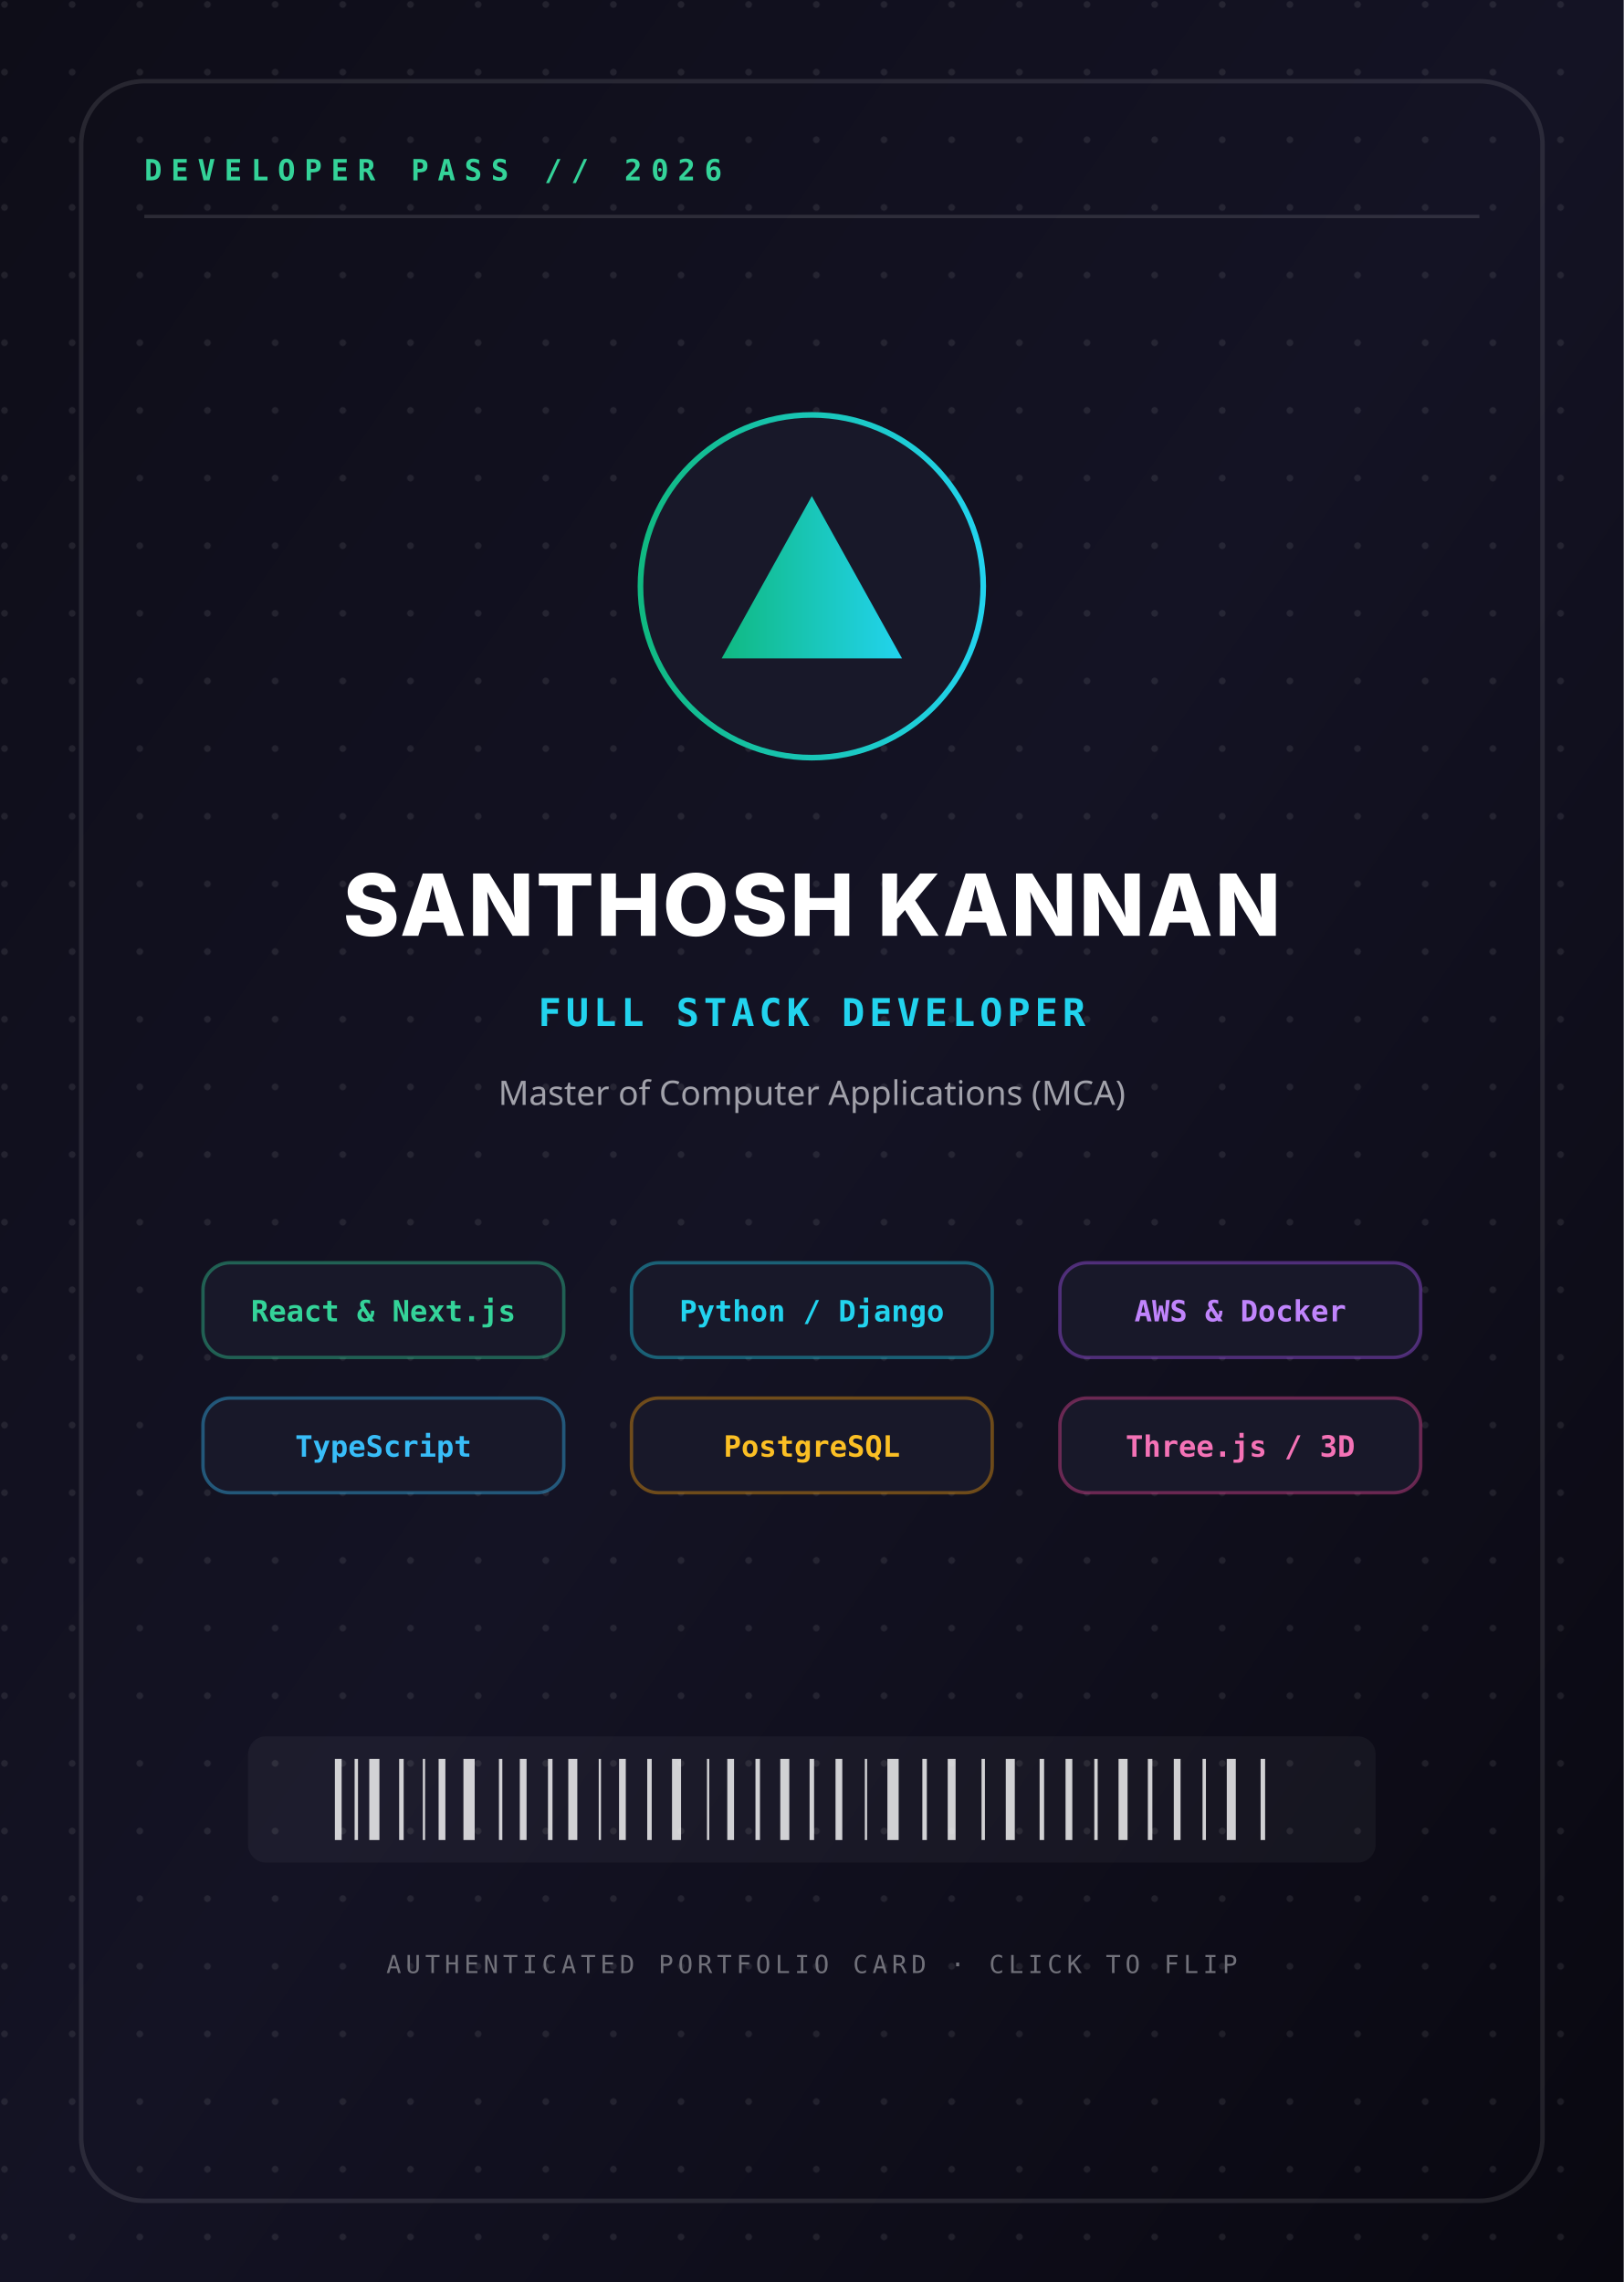
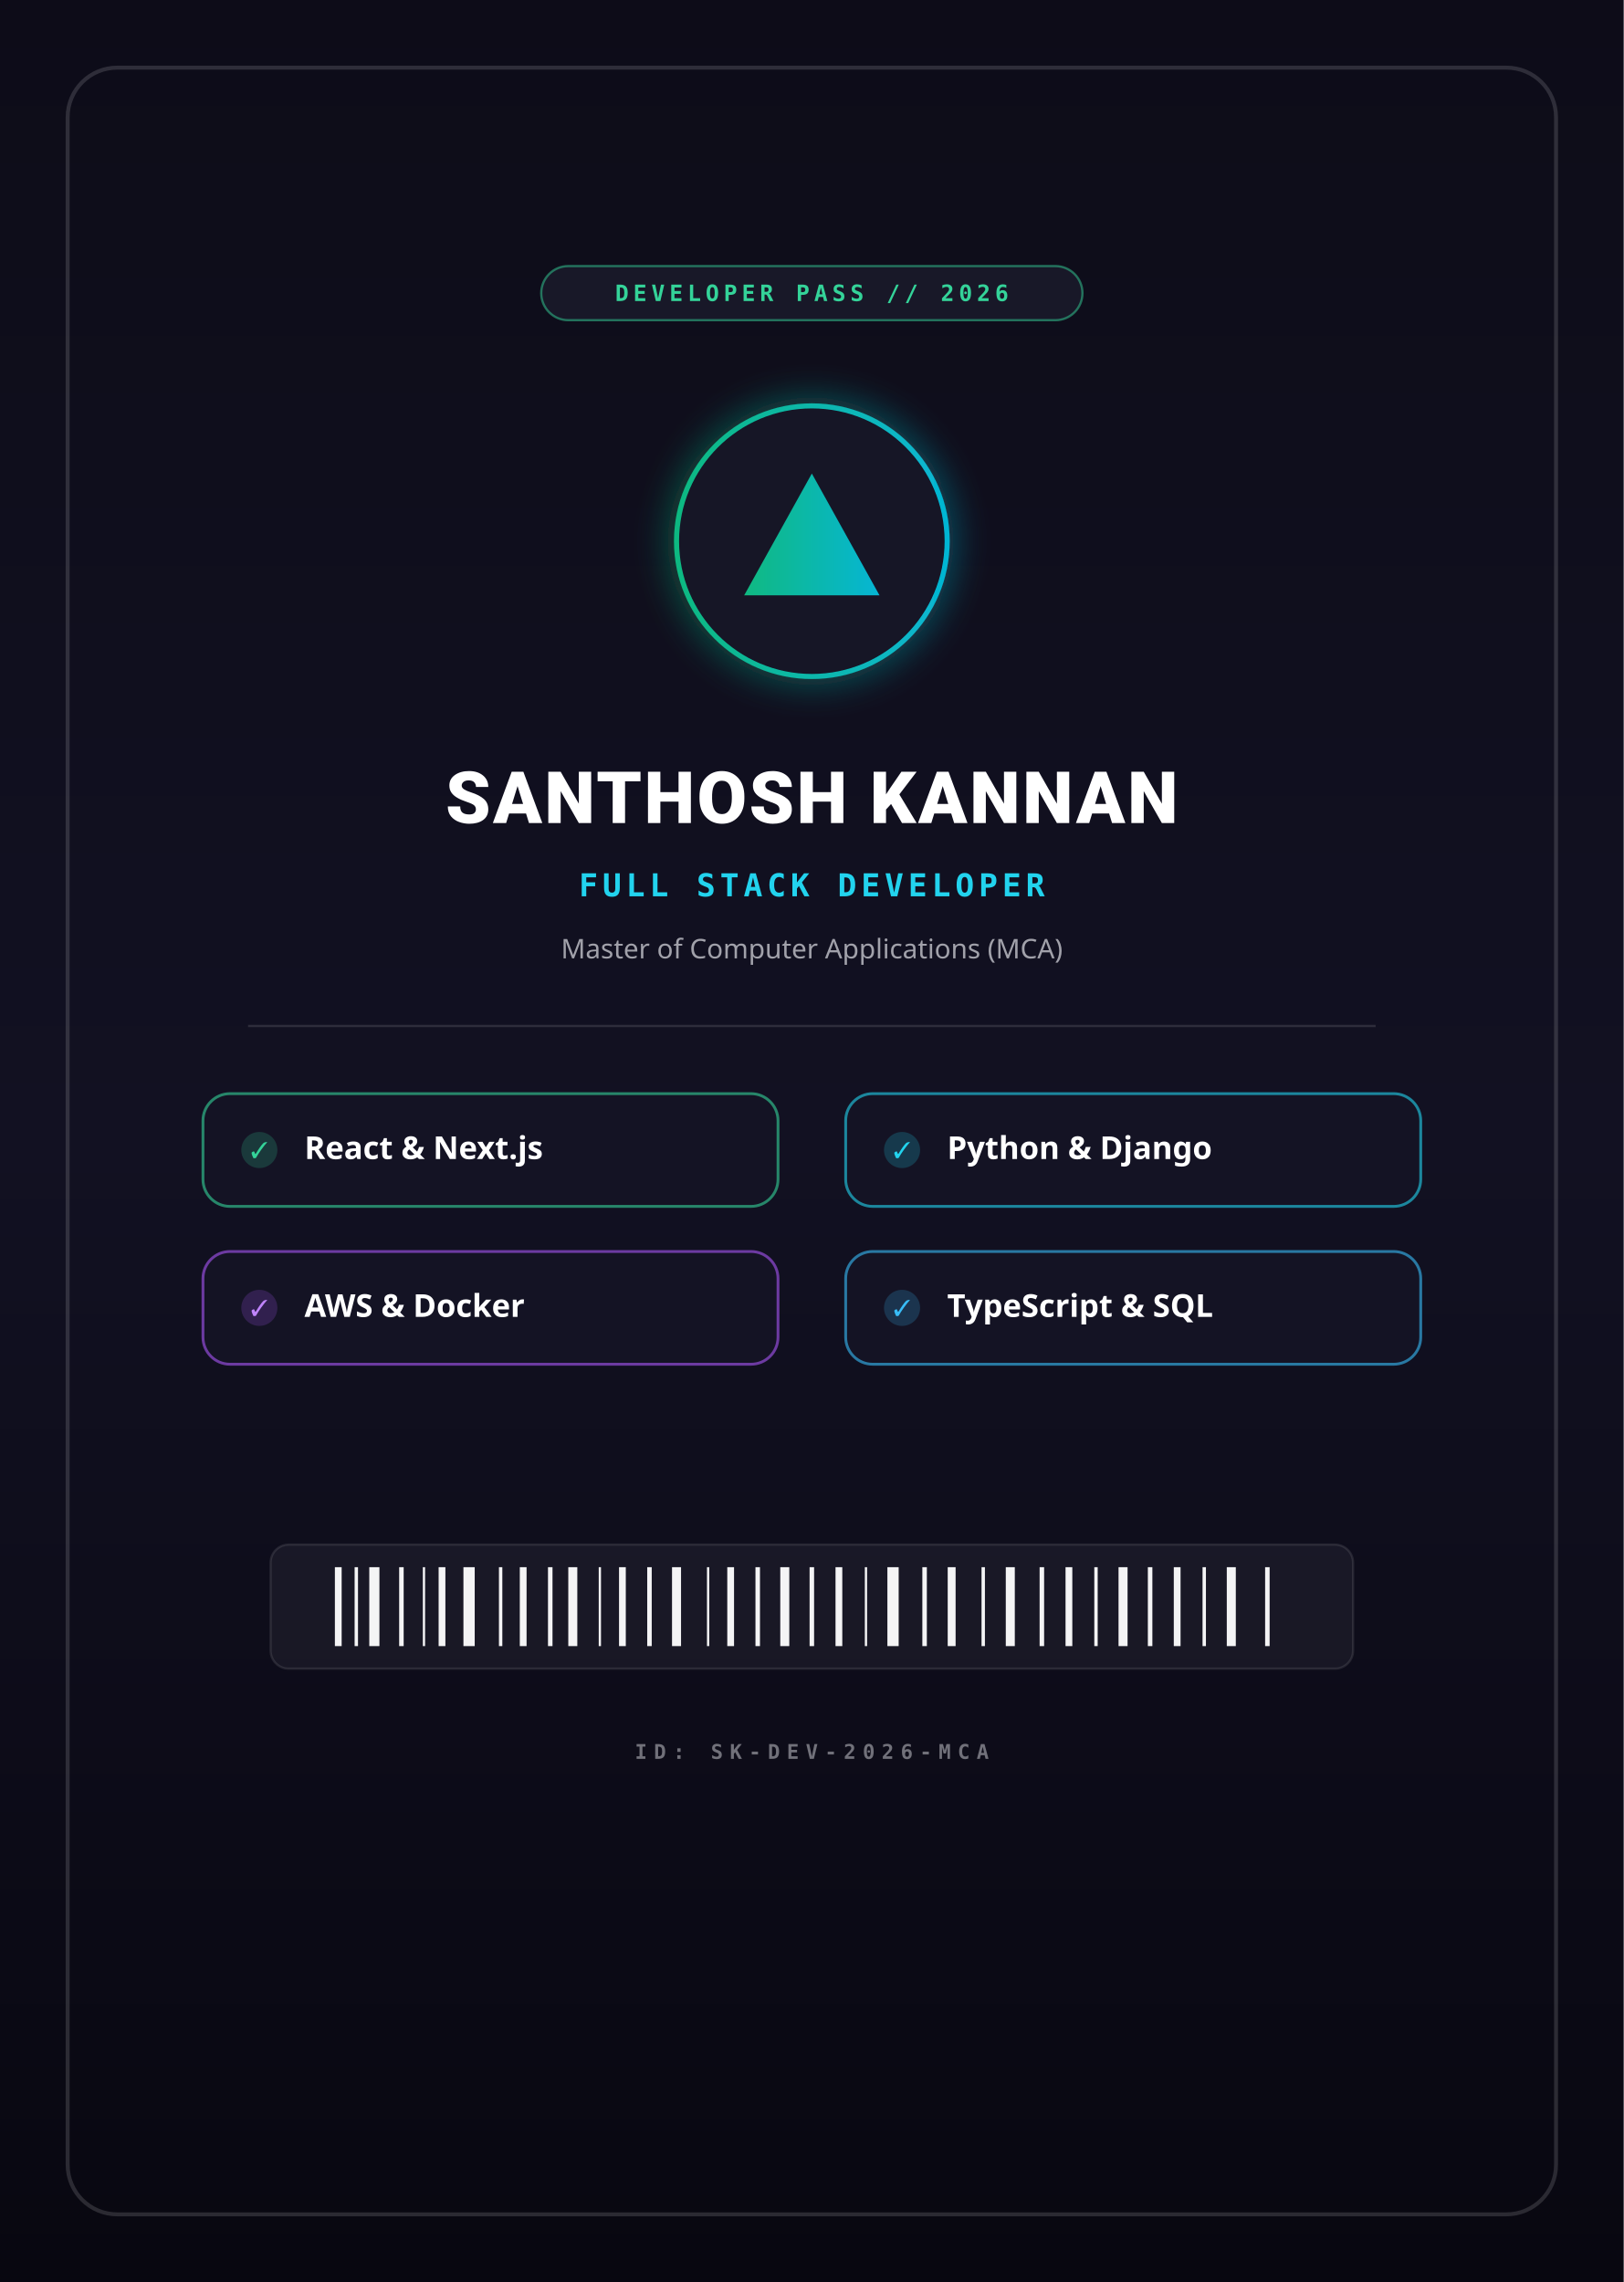
- <svg xmlns="http://www.w3.org/2000/svg" width="720" height="1012" viewBox="0 0 720 1012">
+ <svg xmlns="http://www.w3.org/2000/svg" width="1440" height="2024" viewBox="0 0 1440 2024">
  <defs>
-     <linearGradient id="backGrad" x1="0" y1="0" x2="1" y2="1">
-       <stop offset="0%" stop-color="#0e0d18" />
-       <stop offset="50%" stop-color="#141324" />
-       <stop offset="100%" stop-color="#090810" />
+     <linearGradient id="backGrad" x1="0" y1="0" x2="0" y2="1">
+       <stop offset="0%" stop-color="#0d0c18" />
+       <stop offset="50%" stop-color="#121122" />
+       <stop offset="100%" stop-color="#080710" />
    </linearGradient>
    <linearGradient id="accentGrad" x1="0" y1="0" x2="1" y2="0">
      <stop offset="0%" stop-color="#10b981" />
-       <stop offset="100%" stop-color="#22d3ee" />
+       <stop offset="100%" stop-color="#06b6d4" />
    </linearGradient>
-     <pattern id="dotGrid" width="30" height="30" patternUnits="userSpaceOnUse">
-       <circle cx="2" cy="2" r="1.5" fill="#ffffff" fill-opacity="0.08" />
-     </pattern>
+     <filter id="glow" x="-20%" y="-20%" width="140%" height="140%">
+       <feGaussianBlur stdDeviation="16" result="blur" />
+       <feComposite in="SourceGraphic" in2="blur" operator="over" />
+     </filter>
  </defs>
-   <rect width="720" height="1012" fill="url(#backGrad)" />
-   <rect width="720" height="1012" fill="url(#dotGrid)" />
-   <rect x="36" y="36" width="648" height="940" rx="28" fill="none" stroke="#ffffff" stroke-opacity="0.1" stroke-width="2" />
-   <g transform="translate(64, 80)">
-     <text x="0" y="0" fill="#34d399" font-family="monospace" font-size="13" font-weight="bold" letter-spacing="4">DEVELOPER PASS // 2026</text>
-     <path d="M 0 16 L 592 16" stroke="#ffffff" stroke-opacity="0.12" stroke-width="1.5" />
+   <rect width="1440" height="2024" fill="url(#backGrad)" />
+   <rect x="60" y="60" width="1320" height="1904" rx="44" fill="none" stroke="#ffffff" stroke-opacity="0.14" stroke-width="3.5" />
+   <g transform="translate(720, 260)">
+     <rect x="-240" y="-24" width="480" height="48" rx="24" fill="#181828" stroke="#34d399" stroke-opacity="0.5" stroke-width="2" />
+     <text x="0" y="7" fill="#34d399" font-family="monospace, 'Space Grotesk', sans-serif" font-size="20" font-weight="bold" text-anchor="middle" letter-spacing="4">DEVELOPER PASS // 2026</text>
  </g>
-   <g transform="translate(360, 260)">
-     <circle cx="0" cy="0" r="76" fill="#181829" stroke="url(#accentGrad)" stroke-width="2.5" />
-     <path d="M 0 -40 L 40 32 L -40 32 Z" fill="url(#accentGrad)" />
+   <g transform="translate(720, 480)">
+     <circle cx="0" cy="0" r="120" fill="#151426" stroke="url(#accentGrad)" stroke-width="4.5" filter="url(#glow)" />
+     <path d="M 0 -60 L 60 48 L -60 48 Z" fill="url(#accentGrad)" />
  </g>
-   <text x="360" y="415" fill="#ffffff" font-family="system-ui, -apple-system, sans-serif" font-size="38" font-weight="800" text-anchor="middle" letter-spacing="1">SANTHOSH KANNAN</text>
-   <text x="360" y="455" fill="#22d3ee" font-family="monospace" font-size="17" font-weight="600" text-anchor="middle" letter-spacing="2">FULL STACK DEVELOPER</text>
-   <text x="360" y="490" fill="#a1a1aa" font-family="system-ui, sans-serif" font-size="15" text-anchor="middle">Master of Computer Applications (MCA)</text>
-   <g transform="translate(90, 560)">
-     <rect x="0" y="0" width="160" height="42" rx="12" fill="#181829" stroke="#34d399" stroke-opacity="0.4" stroke-width="1.5" />
-     <text x="80" y="26" fill="#34d399" font-family="monospace" font-size="13" font-weight="bold" text-anchor="middle">React &amp; Next.js</text>
-     <rect x="190" y="0" width="160" height="42" rx="12" fill="#181829" stroke="#22d3ee" stroke-opacity="0.4" stroke-width="1.5" />
-     <text x="270" y="26" fill="#22d3ee" font-family="monospace" font-size="13" font-weight="bold" text-anchor="middle">Python / Django</text>
-     <rect x="380" y="0" width="160" height="42" rx="12" fill="#181829" stroke="#a855f7" stroke-opacity="0.4" stroke-width="1.5" />
-     <text x="460" y="26" fill="#c084fc" font-family="monospace" font-size="13" font-weight="bold" text-anchor="middle">AWS &amp; Docker</text>
-     <rect x="0" y="60" width="160" height="42" rx="12" fill="#181829" stroke="#38bdf8" stroke-opacity="0.4" stroke-width="1.5" />
-     <text x="80" y="86" fill="#38bdf8" font-family="monospace" font-size="13" font-weight="bold" text-anchor="middle">TypeScript</text>
-     <rect x="190" y="60" width="160" height="42" rx="12" fill="#181829" stroke="#f59e0b" stroke-opacity="0.4" stroke-width="1.5" />
-     <text x="270" y="86" fill="#fbbf24" font-family="monospace" font-size="13" font-weight="bold" text-anchor="middle">PostgreSQL</text>
-     <rect x="380" y="60" width="160" height="42" rx="12" fill="#181829" stroke="#ec4899" stroke-opacity="0.4" stroke-width="1.5" />
-     <text x="460" y="86" fill="#f472b6" font-family="monospace" font-size="13" font-weight="bold" text-anchor="middle">Three.js / 3D</text>
+   <text x="720" y="730" fill="#ffffff" font-family="system-ui, -apple-system, BlinkMacSystemFont, 'Segoe UI', Roboto, sans-serif" font-size="64" font-weight="900" text-anchor="middle" letter-spacing="2">SANTHOSH KANNAN</text>
+   <text x="720" y="795" fill="#22d3ee" font-family="monospace, sans-serif" font-size="28" font-weight="bold" text-anchor="middle" letter-spacing="4">FULL STACK DEVELOPER</text>
+   <text x="720" y="850" fill="#a1a1aa" font-family="system-ui, sans-serif" font-size="24" font-weight="500" text-anchor="middle">Master of Computer Applications (MCA)</text>
+   <line x1="220" y1="910" x2="1220" y2="910" stroke="#ffffff" stroke-opacity="0.12" stroke-width="2" />
+   <g transform="translate(180, 970)">
+     <rect x="0" y="0" width="510" height="100" rx="24" fill="#141324" stroke="#34d399" stroke-opacity="0.6" stroke-width="2.5" />
+     <circle cx="50" cy="50" r="16" fill="#34d399" fill-opacity="0.2" />
+     <text x="50" y="57" fill="#34d399" font-size="20" font-weight="bold" text-anchor="middle">✓</text>
+     <text x="90" y="58" fill="#ffffff" font-family="system-ui, sans-serif" font-size="28" font-weight="bold">React &amp; Next.js</text>
+     <rect x="570" y="0" width="510" height="100" rx="24" fill="#141324" stroke="#22d3ee" stroke-opacity="0.6" stroke-width="2.5" />
+     <circle cx="620" cy="50" r="16" fill="#22d3ee" fill-opacity="0.2" />
+     <text x="620" y="57" fill="#22d3ee" font-size="20" font-weight="bold" text-anchor="middle">✓</text>
+     <text x="660" y="58" fill="#ffffff" font-family="system-ui, sans-serif" font-size="28" font-weight="bold">Python &amp; Django</text>
+     <rect x="0" y="140" width="510" height="100" rx="24" fill="#141324" stroke="#a855f7" stroke-opacity="0.6" stroke-width="2.5" />
+     <circle cx="50" cy="190" r="16" fill="#a855f7" fill-opacity="0.2" />
+     <text x="50" y="197" fill="#c084fc" font-size="20" font-weight="bold" text-anchor="middle">✓</text>
+     <text x="90" y="198" fill="#ffffff" font-family="system-ui, sans-serif" font-size="28" font-weight="bold">AWS &amp; Docker</text>
+     <rect x="570" y="140" width="510" height="100" rx="24" fill="#141324" stroke="#38bdf8" stroke-opacity="0.6" stroke-width="2.5" />
+     <circle cx="620" cy="190" r="16" fill="#38bdf8" fill-opacity="0.2" />
+     <text x="620" y="197" fill="#38bdf8" font-size="20" font-weight="bold" text-anchor="middle">✓</text>
+     <text x="660" y="198" fill="#ffffff" font-family="system-ui, sans-serif" font-size="28" font-weight="bold">TypeScript &amp; SQL</text>
  </g>
-   <g transform="translate(110, 770)">
-     <rect x="0" y="0" width="500" height="56" rx="8" fill="#ffffff" fill-opacity="0.04" />
-     <g transform="translate(40, 10)">
-       <line x1="0" y1="0" x2="0" y2="36" stroke="#ffffff" stroke-width="3" opacity="0.8" />
-       <line x1="8" y1="0" x2="8" y2="36" stroke="#ffffff" stroke-width="1.5" opacity="0.8" />
-       <line x1="16" y1="0" x2="16" y2="36" stroke="#ffffff" stroke-width="4.5" opacity="0.8" />
-       <line x1="28" y1="0" x2="28" y2="36" stroke="#ffffff" stroke-width="2" opacity="0.8" />
-       <line x1="38" y1="0" x2="38" y2="36" stroke="#ffffff" stroke-width="1" opacity="0.8" />
-       <line x1="46" y1="0" x2="46" y2="36" stroke="#ffffff" stroke-width="3" opacity="0.8" />
-       <line x1="58" y1="0" x2="58" y2="36" stroke="#ffffff" stroke-width="5" opacity="0.8" />
-       <line x1="72" y1="0" x2="72" y2="36" stroke="#ffffff" stroke-width="1.5" opacity="0.8" />
-       <line x1="82" y1="0" x2="82" y2="36" stroke="#ffffff" stroke-width="3" opacity="0.8" />
-       <line x1="94" y1="0" x2="94" y2="36" stroke="#ffffff" stroke-width="2" opacity="0.8" />
-       <line x1="104" y1="0" x2="104" y2="36" stroke="#ffffff" stroke-width="4" opacity="0.8" />
-       <line x1="116" y1="0" x2="116" y2="36" stroke="#ffffff" stroke-width="1" opacity="0.8" />
-       <line x1="126" y1="0" x2="126" y2="36" stroke="#ffffff" stroke-width="3" opacity="0.8" />
-       <line x1="138" y1="0" x2="138" y2="36" stroke="#ffffff" stroke-width="2" opacity="0.8" />
-       <line x1="150" y1="0" x2="150" y2="36" stroke="#ffffff" stroke-width="4" opacity="0.8" />
-       <line x1="164" y1="0" x2="164" y2="36" stroke="#ffffff" stroke-width="1" opacity="0.8" />
-       <line x1="174" y1="0" x2="174" y2="36" stroke="#ffffff" stroke-width="3" opacity="0.8" />
-       <line x1="186" y1="0" x2="186" y2="36" stroke="#ffffff" stroke-width="2" opacity="0.8" />
-       <line x1="198" y1="0" x2="198" y2="36" stroke="#ffffff" stroke-width="4" opacity="0.8" />
-       <line x1="210" y1="0" x2="210" y2="36" stroke="#ffffff" stroke-width="2" opacity="0.8" />
-       <line x1="222" y1="0" x2="222" y2="36" stroke="#ffffff" stroke-width="3" opacity="0.8" />
-       <line x1="234" y1="0" x2="234" y2="36" stroke="#ffffff" stroke-width="1" opacity="0.8" />
-       <line x1="246" y1="0" x2="246" y2="36" stroke="#ffffff" stroke-width="5" opacity="0.8" />
-       <line x1="260" y1="0" x2="260" y2="36" stroke="#ffffff" stroke-width="2" opacity="0.8" />
-       <line x1="272" y1="0" x2="272" y2="36" stroke="#ffffff" stroke-width="3.5" opacity="0.8" />
-       <line x1="286" y1="0" x2="286" y2="36" stroke="#ffffff" stroke-width="1.5" opacity="0.8" />
-       <line x1="298" y1="0" x2="298" y2="36" stroke="#ffffff" stroke-width="4" opacity="0.8" />
-       <line x1="312" y1="0" x2="312" y2="36" stroke="#ffffff" stroke-width="2" opacity="0.8" />
-       <line x1="324" y1="0" x2="324" y2="36" stroke="#ffffff" stroke-width="3" opacity="0.8" />
-       <line x1="336" y1="0" x2="336" y2="36" stroke="#ffffff" stroke-width="1.5" opacity="0.8" />
-       <line x1="348" y1="0" x2="348" y2="36" stroke="#ffffff" stroke-width="4" opacity="0.8" />
-       <line x1="360" y1="0" x2="360" y2="36" stroke="#ffffff" stroke-width="2" opacity="0.8" />
-       <line x1="372" y1="0" x2="372" y2="36" stroke="#ffffff" stroke-width="3" opacity="0.8" />
-       <line x1="384" y1="0" x2="384" y2="36" stroke="#ffffff" stroke-width="1.5" opacity="0.8" />
-       <line x1="396" y1="0" x2="396" y2="36" stroke="#ffffff" stroke-width="4" opacity="0.8" />
-       <line x1="410" y1="0" x2="410" y2="36" stroke="#ffffff" stroke-width="2" opacity="0.8" />
+   <g transform="translate(240, 1370)">
+     <rect x="0" y="0" width="960" height="110" rx="16" fill="#ffffff" fill-opacity="0.05" stroke="#ffffff" stroke-opacity="0.1" stroke-width="2" />
+     <g transform="translate(60, 20)">
+       <line x1="0" y1="0" x2="0" y2="70" stroke="#ffffff" stroke-width="6" opacity="0.95" />
+       <line x1="16" y1="0" x2="16" y2="70" stroke="#ffffff" stroke-width="3" opacity="0.95" />
+       <line x1="32" y1="0" x2="32" y2="70" stroke="#ffffff" stroke-width="9" opacity="0.95" />
+       <line x1="56" y1="0" x2="56" y2="70" stroke="#ffffff" stroke-width="4" opacity="0.95" />
+       <line x1="76" y1="0" x2="76" y2="70" stroke="#ffffff" stroke-width="2" opacity="0.95" />
+       <line x1="92" y1="0" x2="92" y2="70" stroke="#ffffff" stroke-width="6" opacity="0.95" />
+       <line x1="116" y1="0" x2="116" y2="70" stroke="#ffffff" stroke-width="10" opacity="0.95" />
+       <line x1="144" y1="0" x2="144" y2="70" stroke="#ffffff" stroke-width="3" opacity="0.95" />
+       <line x1="164" y1="0" x2="164" y2="70" stroke="#ffffff" stroke-width="6" opacity="0.95" />
+       <line x1="188" y1="0" x2="188" y2="70" stroke="#ffffff" stroke-width="4" opacity="0.95" />
+       <line x1="208" y1="0" x2="208" y2="70" stroke="#ffffff" stroke-width="8" opacity="0.95" />
+       <line x1="232" y1="0" x2="232" y2="70" stroke="#ffffff" stroke-width="2" opacity="0.95" />
+       <line x1="252" y1="0" x2="252" y2="70" stroke="#ffffff" stroke-width="6" opacity="0.95" />
+       <line x1="276" y1="0" x2="276" y2="70" stroke="#ffffff" stroke-width="4" opacity="0.95" />
+       <line x1="300" y1="0" x2="300" y2="70" stroke="#ffffff" stroke-width="8" opacity="0.95" />
+       <line x1="328" y1="0" x2="328" y2="70" stroke="#ffffff" stroke-width="2" opacity="0.95" />
+       <line x1="348" y1="0" x2="348" y2="70" stroke="#ffffff" stroke-width="6" opacity="0.95" />
+       <line x1="372" y1="0" x2="372" y2="70" stroke="#ffffff" stroke-width="4" opacity="0.95" />
+       <line x1="396" y1="0" x2="396" y2="70" stroke="#ffffff" stroke-width="8" opacity="0.95" />
+       <line x1="420" y1="0" x2="420" y2="70" stroke="#ffffff" stroke-width="4" opacity="0.95" />
+       <line x1="444" y1="0" x2="444" y2="70" stroke="#ffffff" stroke-width="6" opacity="0.95" />
+       <line x1="468" y1="0" x2="468" y2="70" stroke="#ffffff" stroke-width="2" opacity="0.95" />
+       <line x1="492" y1="0" x2="492" y2="70" stroke="#ffffff" stroke-width="10" opacity="0.95" />
+       <line x1="520" y1="0" x2="520" y2="70" stroke="#ffffff" stroke-width="4" opacity="0.95" />
+       <line x1="544" y1="0" x2="544" y2="70" stroke="#ffffff" stroke-width="7" opacity="0.95" />
+       <line x1="572" y1="0" x2="572" y2="70" stroke="#ffffff" stroke-width="3" opacity="0.95" />
+       <line x1="596" y1="0" x2="596" y2="70" stroke="#ffffff" stroke-width="8" opacity="0.95" />
+       <line x1="624" y1="0" x2="624" y2="70" stroke="#ffffff" stroke-width="4" opacity="0.95" />
+       <line x1="648" y1="0" x2="648" y2="70" stroke="#ffffff" stroke-width="6" opacity="0.95" />
+       <line x1="672" y1="0" x2="672" y2="70" stroke="#ffffff" stroke-width="3" opacity="0.95" />
+       <line x1="696" y1="0" x2="696" y2="70" stroke="#ffffff" stroke-width="8" opacity="0.95" />
+       <line x1="720" y1="0" x2="720" y2="70" stroke="#ffffff" stroke-width="4" opacity="0.95" />
+       <line x1="744" y1="0" x2="744" y2="70" stroke="#ffffff" stroke-width="6" opacity="0.95" />
+       <line x1="768" y1="0" x2="768" y2="70" stroke="#ffffff" stroke-width="3" opacity="0.95" />
+       <line x1="792" y1="0" x2="792" y2="70" stroke="#ffffff" stroke-width="8" opacity="0.95" />
+       <line x1="824" y1="0" x2="824" y2="70" stroke="#ffffff" stroke-width="4" opacity="0.95" />
    </g>
  </g>
-   <text x="360" y="875" fill="#71717a" font-family="monospace" font-size="11" text-anchor="middle" letter-spacing="2">AUTHENTICATED PORTFOLIO CARD · CLICK TO FLIP</text>
+   <text x="720" y="1560" fill="#71717a" font-family="monospace" font-size="18" font-weight="bold" text-anchor="middle" letter-spacing="6">ID: SK-DEV-2026-MCA</text>
</svg>
